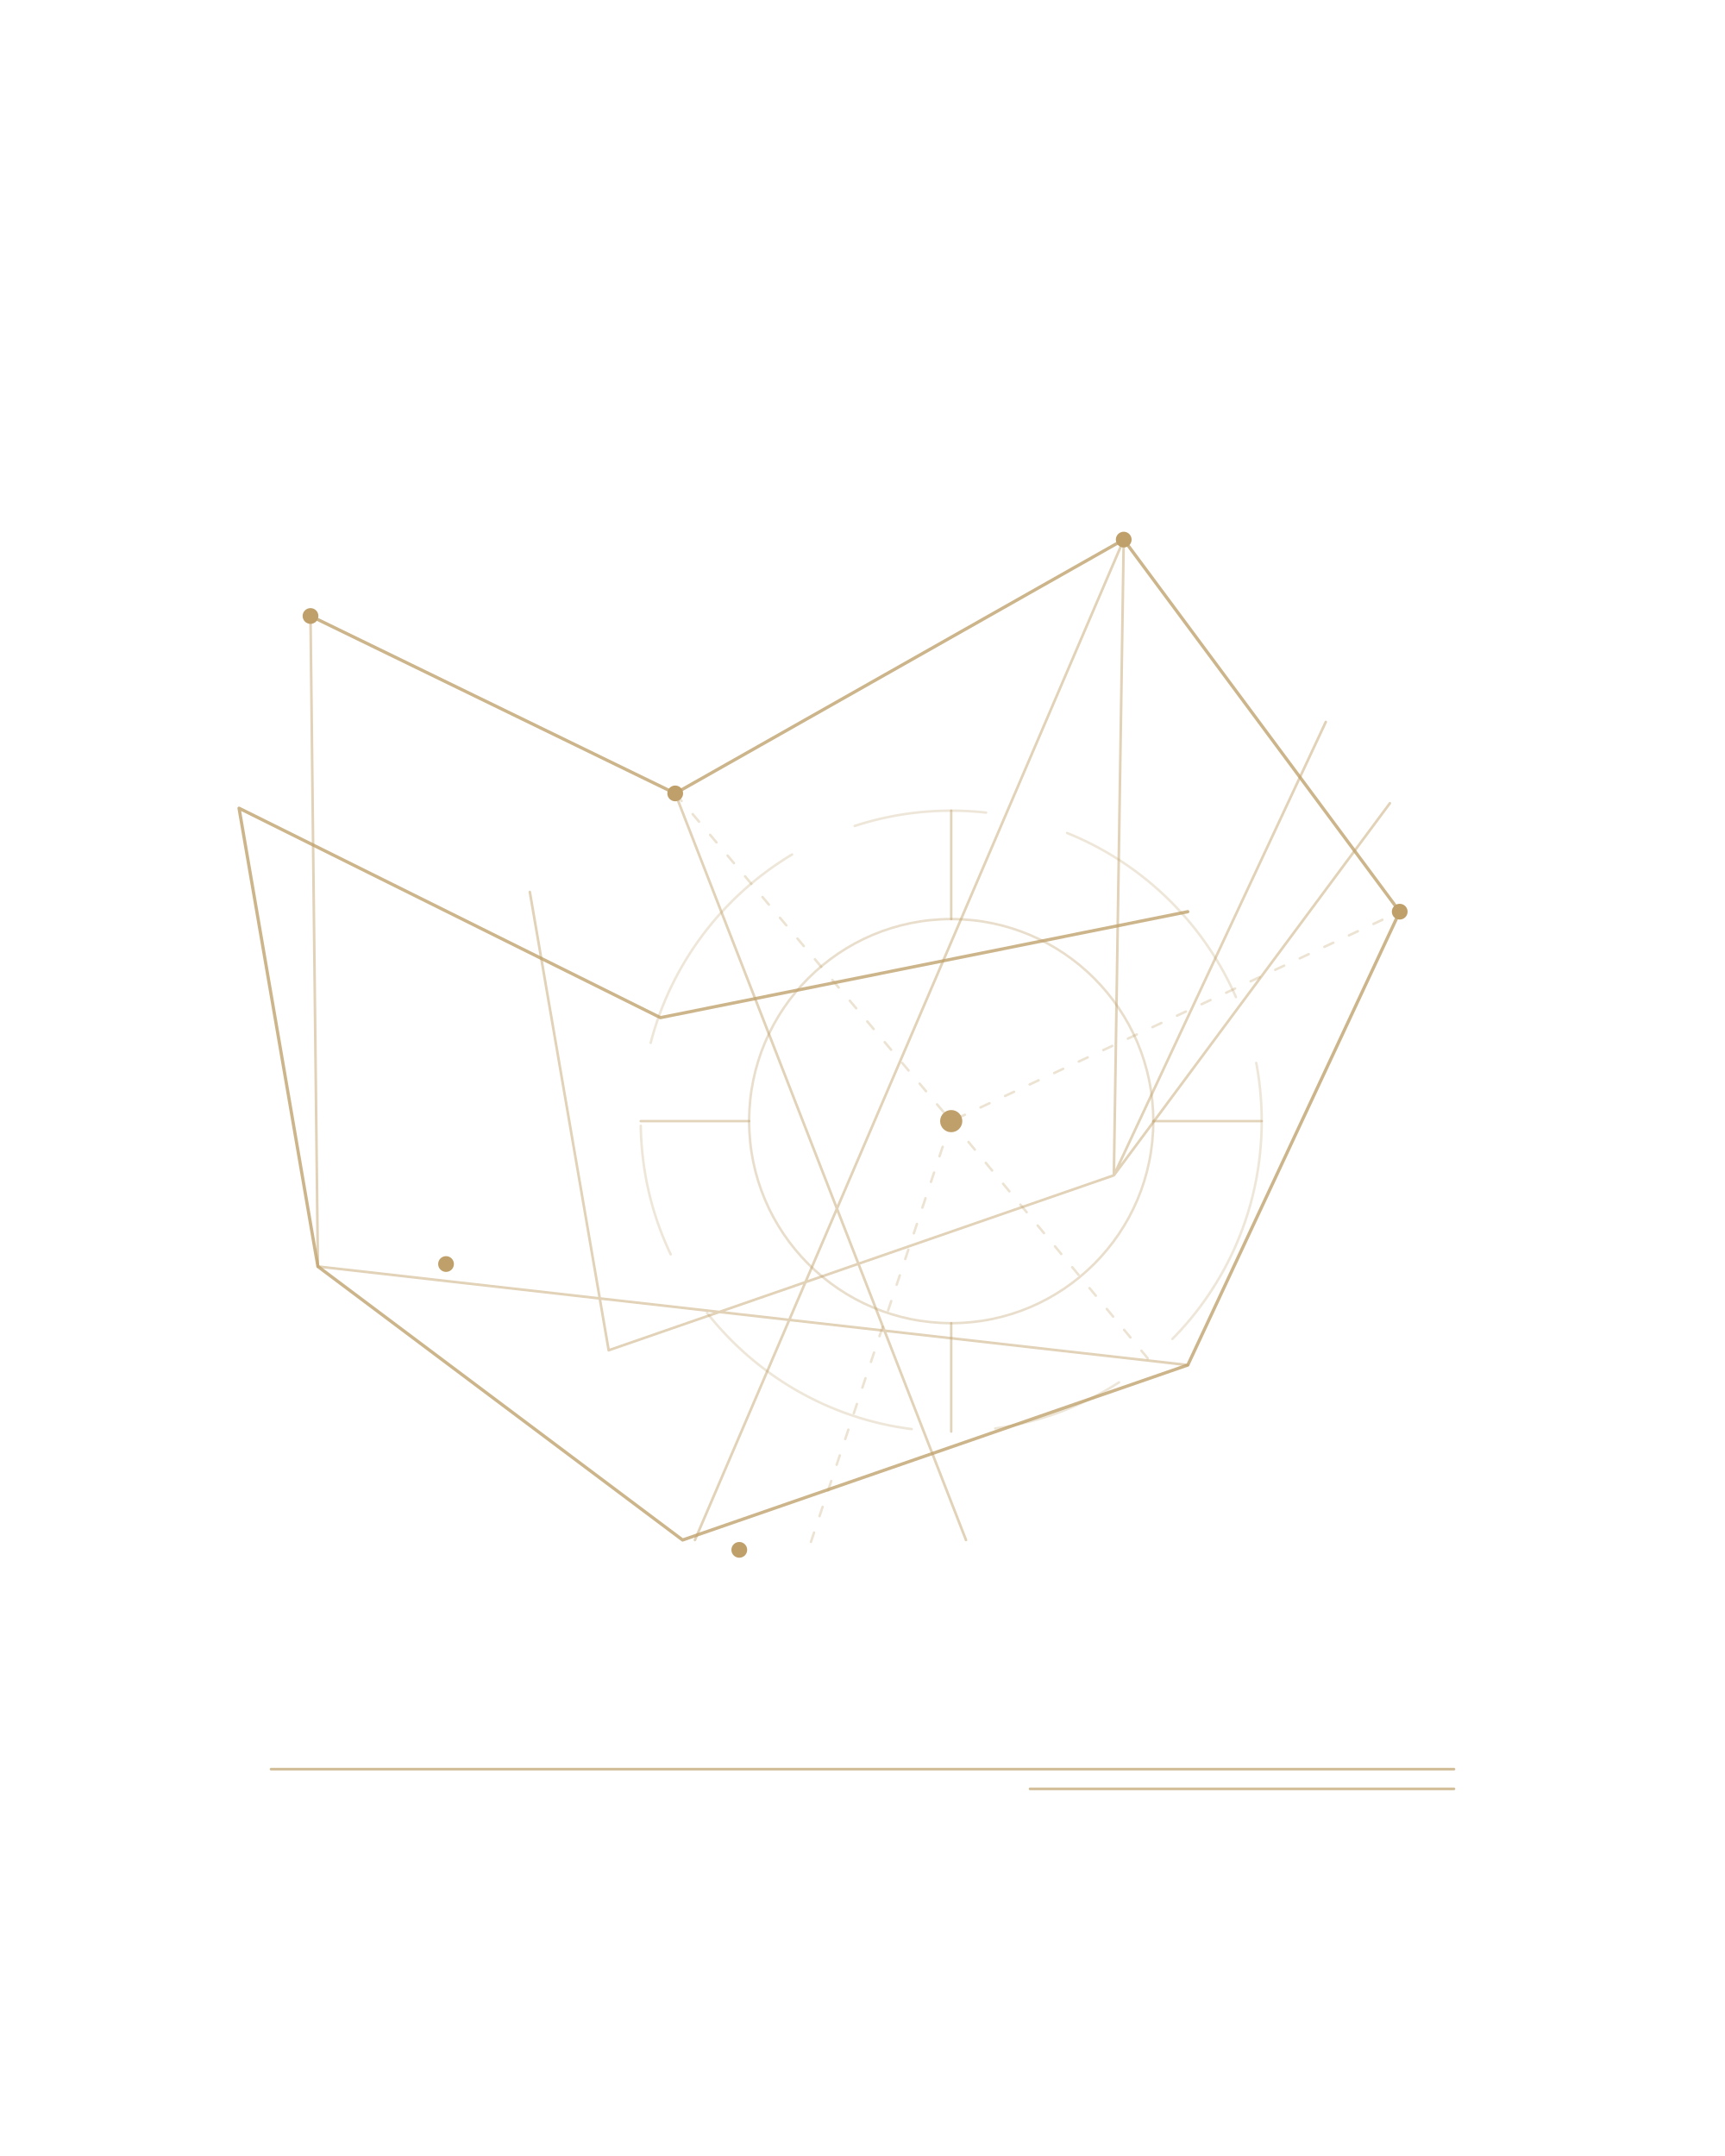
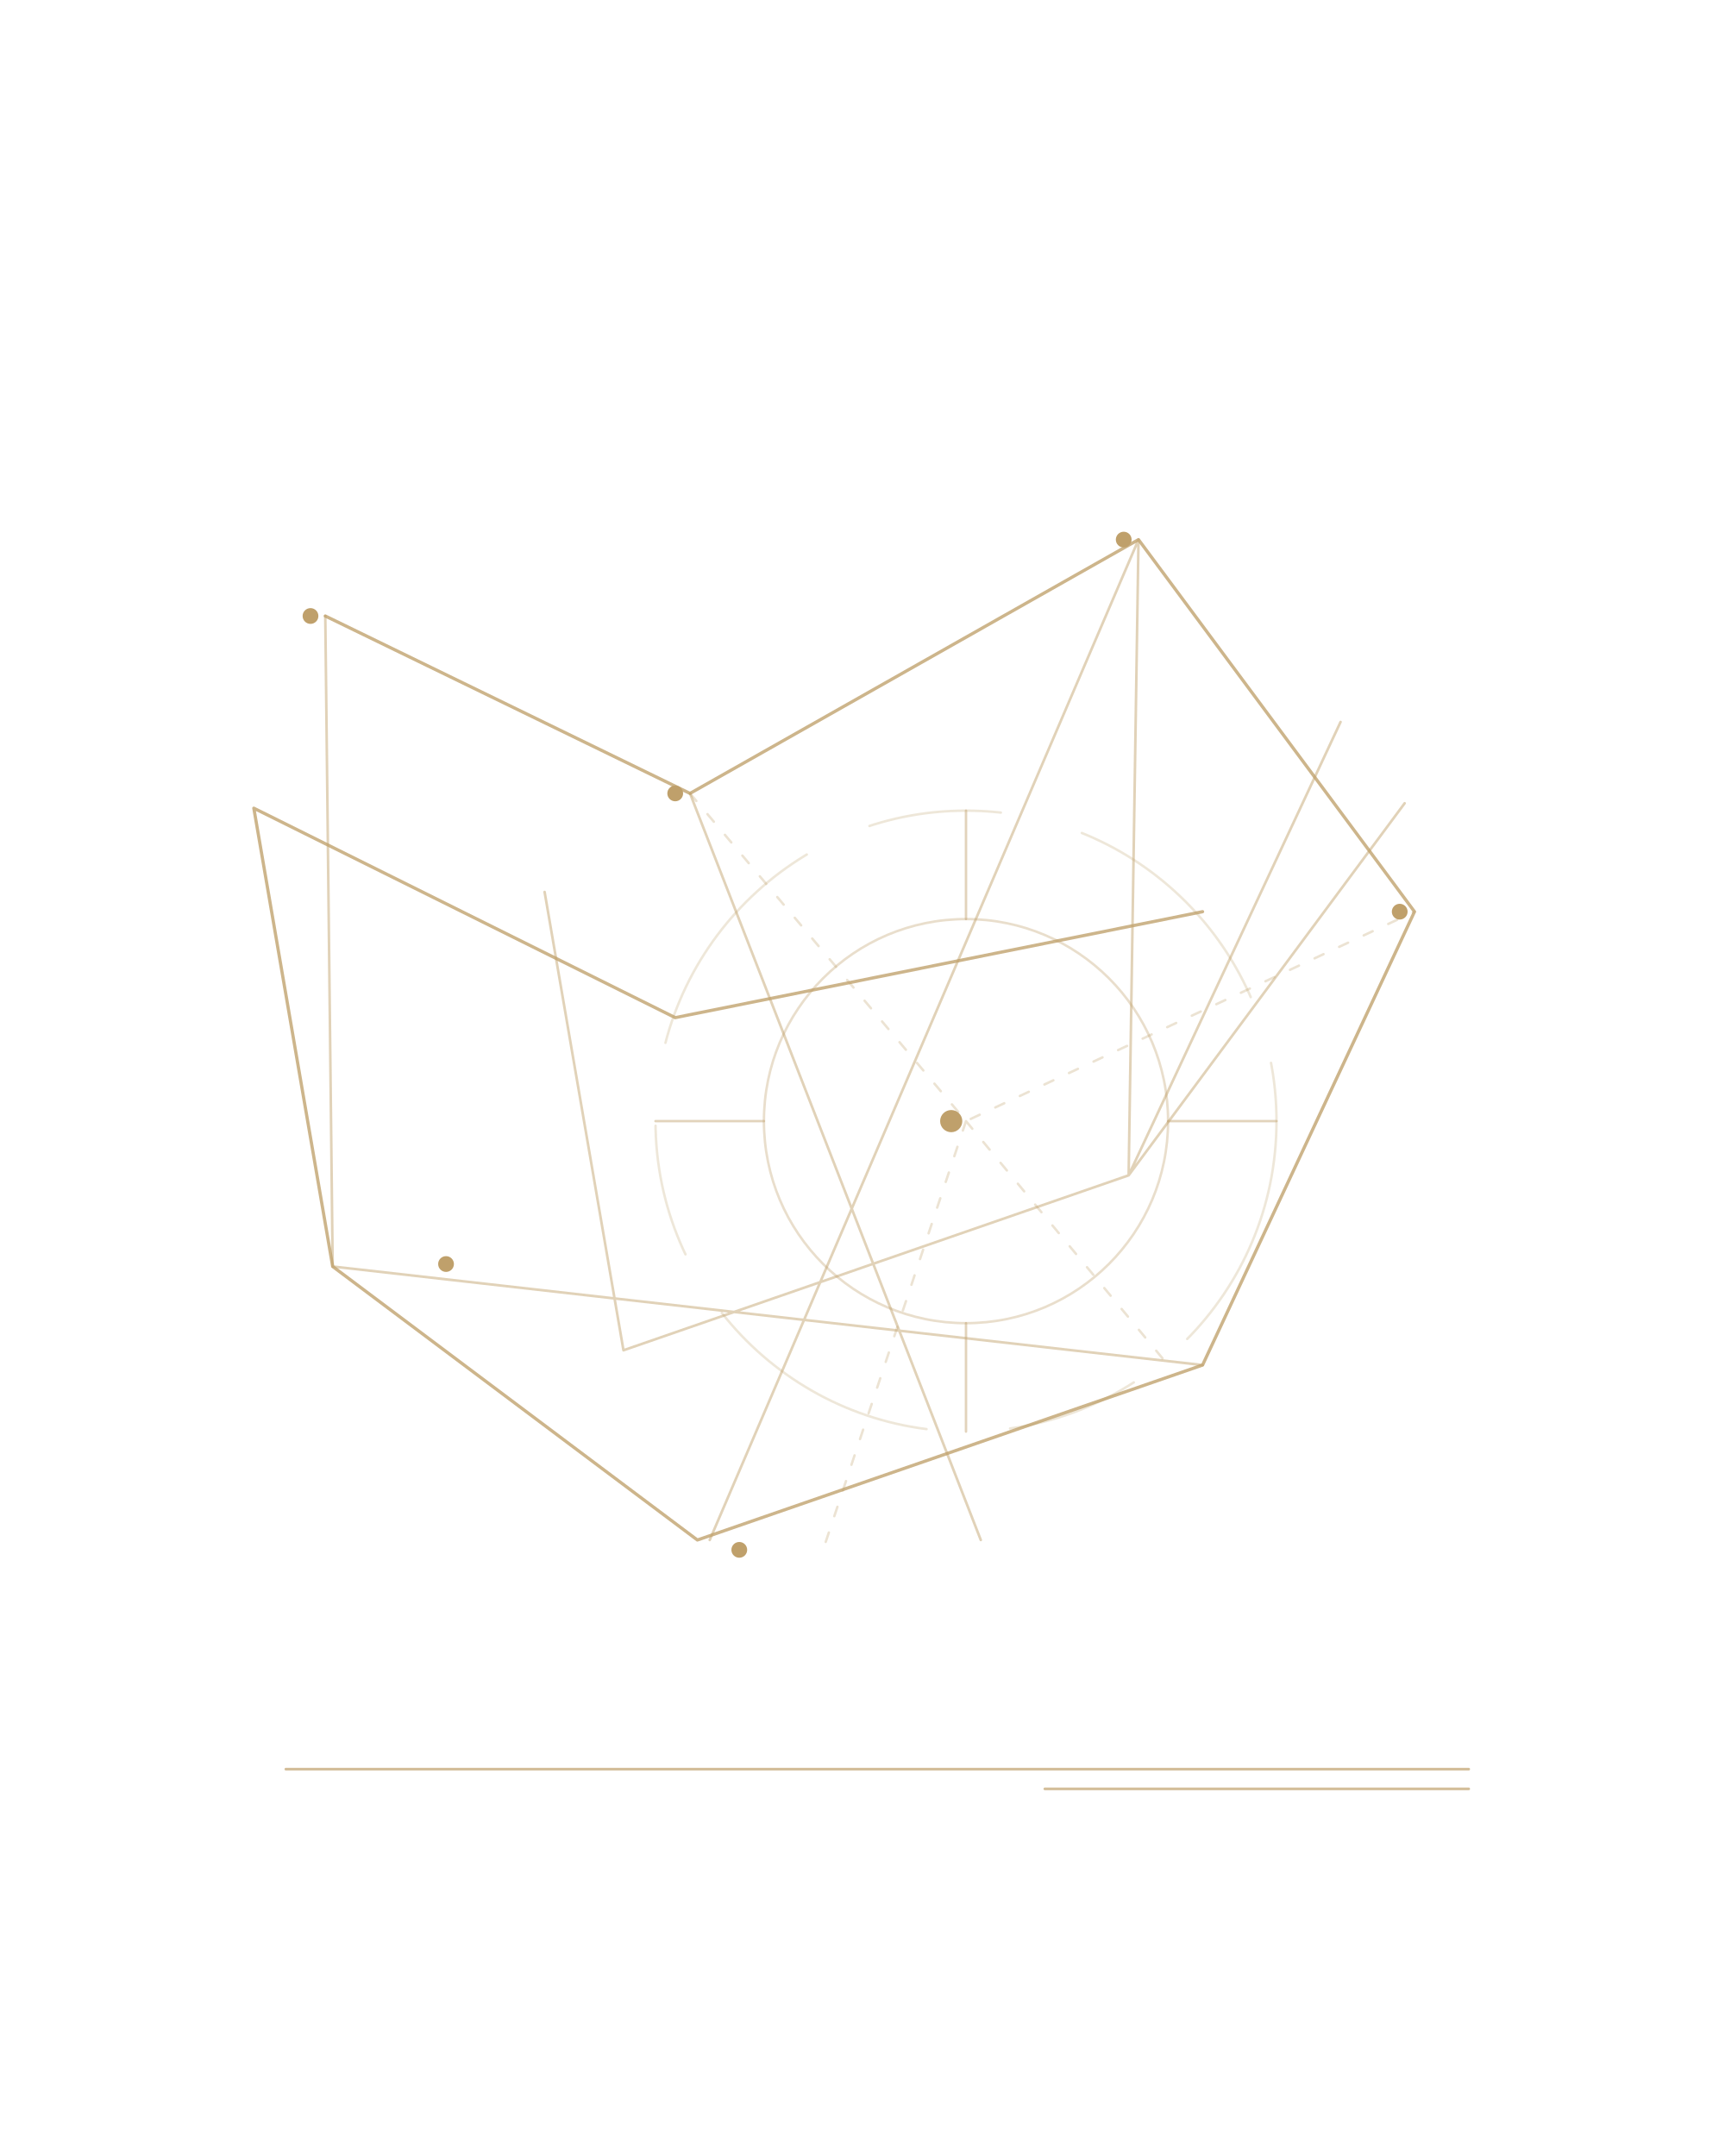
<svg xmlns="http://www.w3.org/2000/svg" viewBox="0 0 700 875" fill="none">
-   <g stroke="#bfa06b" stroke-linecap="round" stroke-linejoin="round">
+   <g transform="translate(6 0)" stroke="#bfa06b" stroke-linecap="round" stroke-linejoin="round">
    <path d="m126 250 148 72 182-103 112 151-86 184-205 71-148-111-32-186 171 85 214-43" stroke-opacity=".78" stroke-width="1.3" />
    <path d="m126 250 3 264 353 40m-208-232 118 303m64-406-174 406m174-406-4 258m-205 71-32-186m32 186 205-71m0 0 112-151m-112 151 86-184" stroke-opacity=".48" stroke-width="1.05" />
    <path d="M274 322 386 455l182-85m-182 85-58 174m58-174 82 99" stroke-opacity=".3" stroke-width="1" stroke-dasharray="4 7" />
    <circle cx="386" cy="455" r="126" stroke-opacity=".25" stroke-width="1" stroke-dasharray="98 28 54 34" />
    <circle cx="386" cy="455" r="82" stroke-opacity=".34" stroke-width="1" />
    <path d="M386 329v44m0 164v44m-126-126h44m164 0h44" stroke-opacity=".46" stroke-width="1" />
    <path d="M110 718h480m0 8H418" stroke-opacity=".68" stroke-width="1.1" />
  </g>
  <g fill="#bfa06b">
    <circle cx="126" cy="250" r="3.2" />
    <circle cx="274" cy="322" r="3.2" />
    <circle cx="456" cy="219" r="3.2" />
    <circle cx="568" cy="370" r="3.2" />
    <circle cx="300" cy="629" r="3.2" />
    <circle cx="181" cy="513" r="3.2" />
  </g>
  <circle cx="386" cy="455" r="4.5" fill="#bfa06b" />
</svg>
